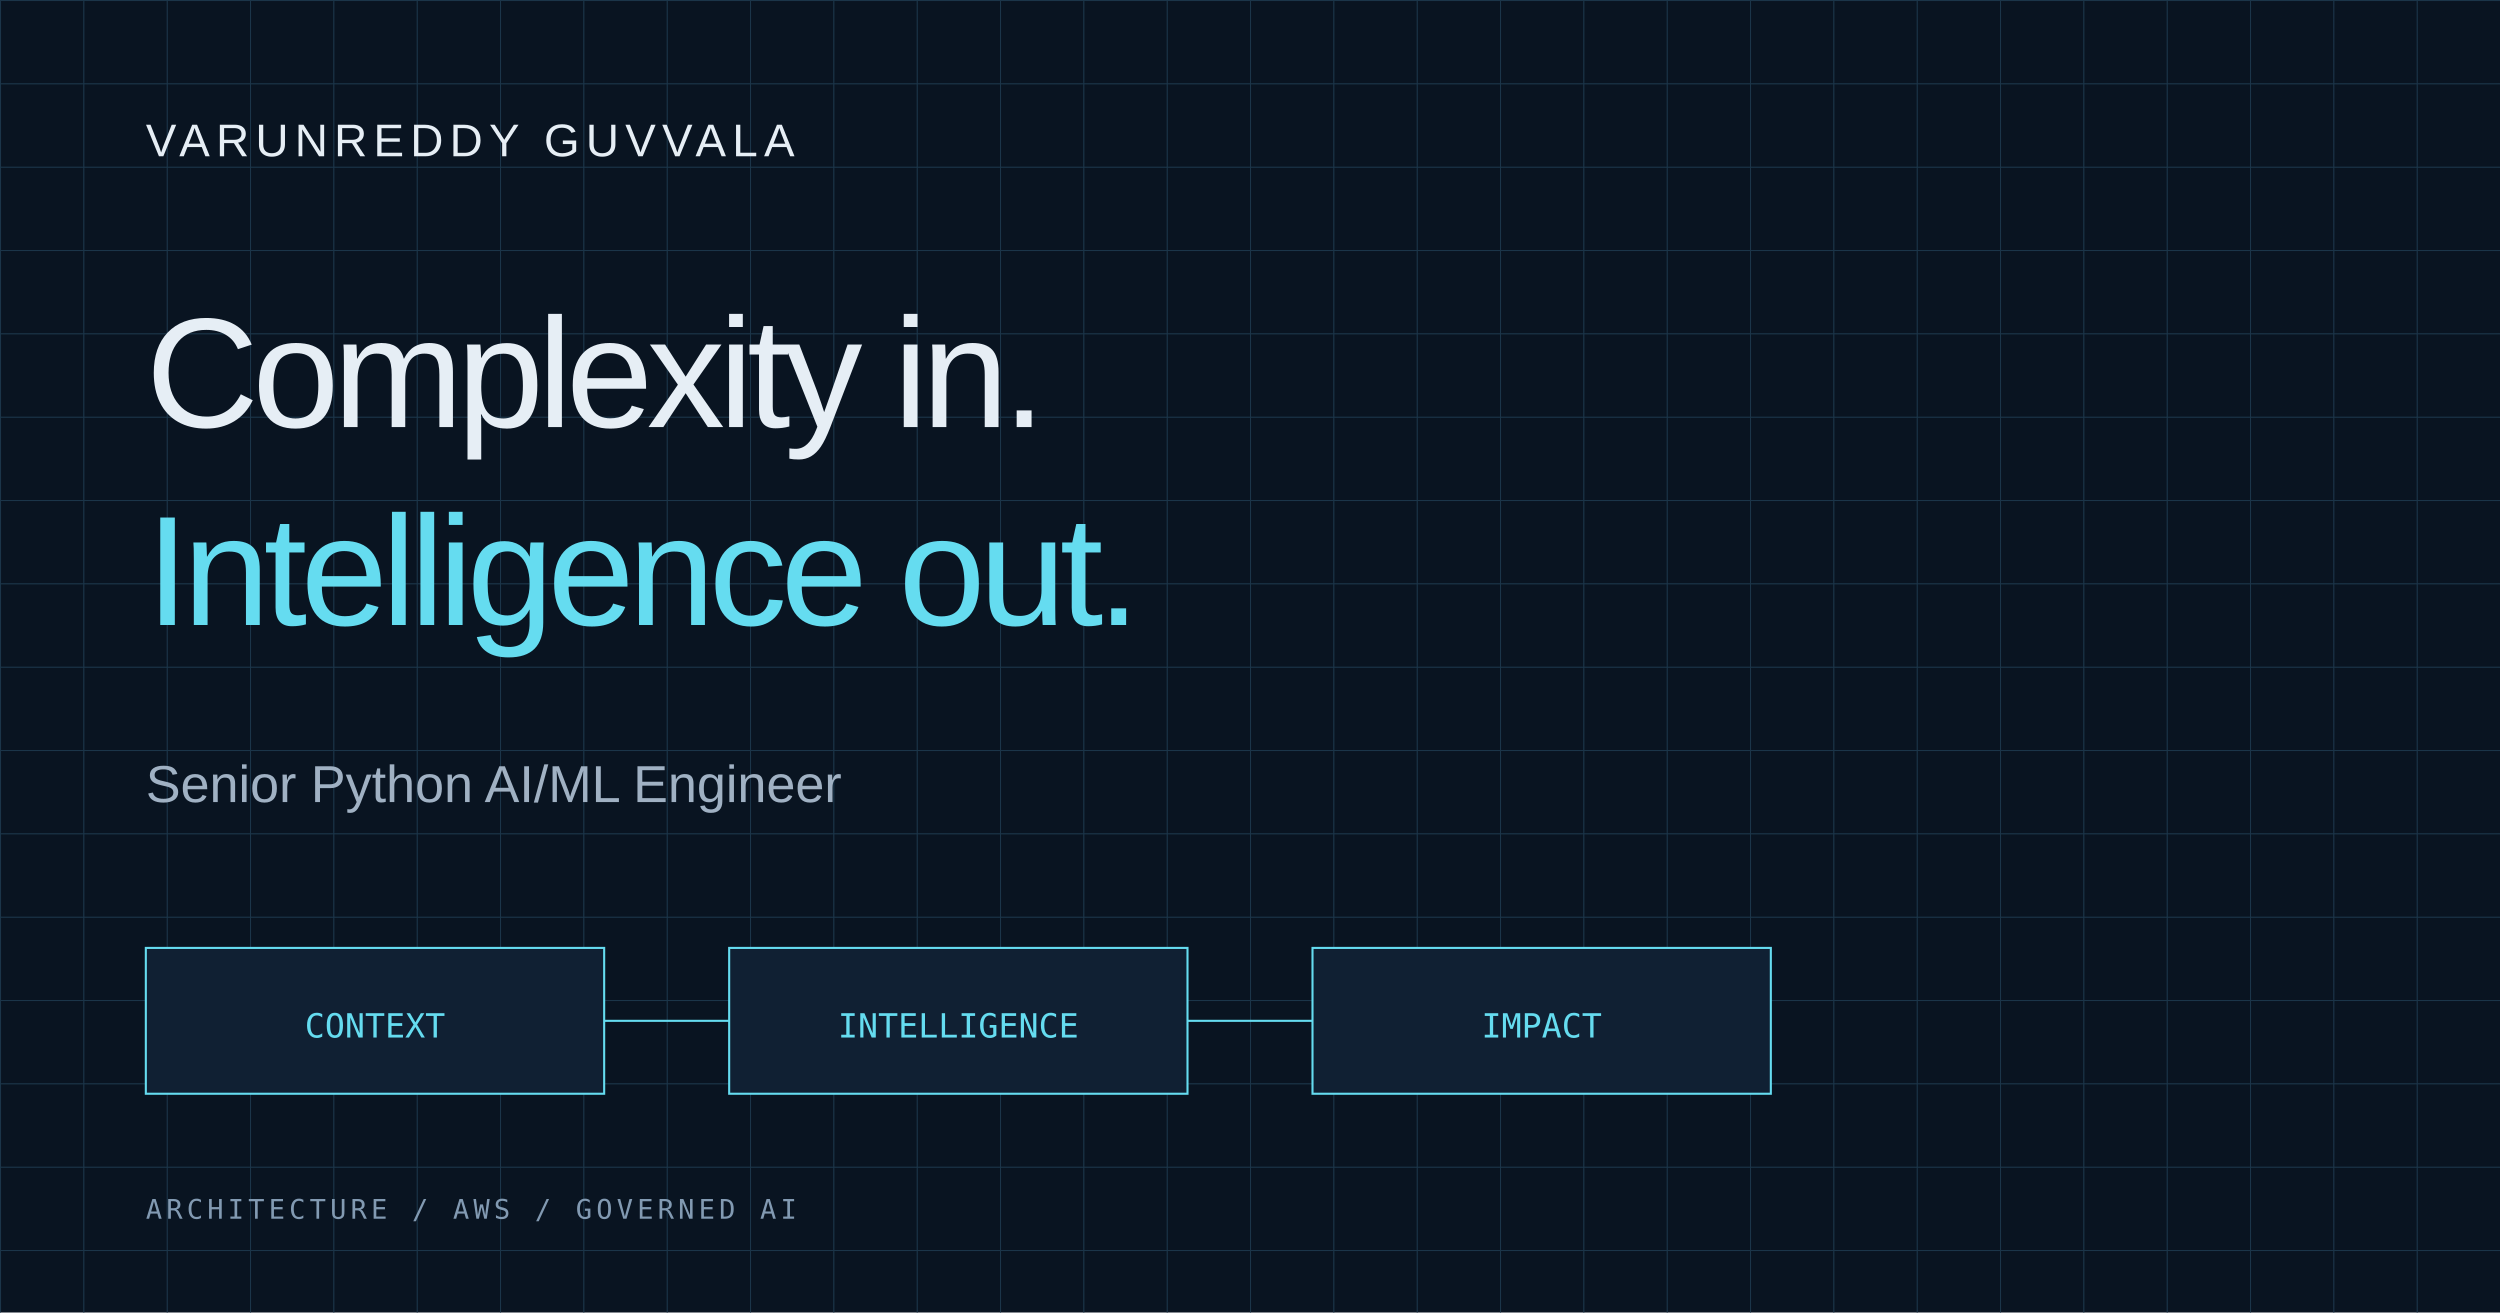
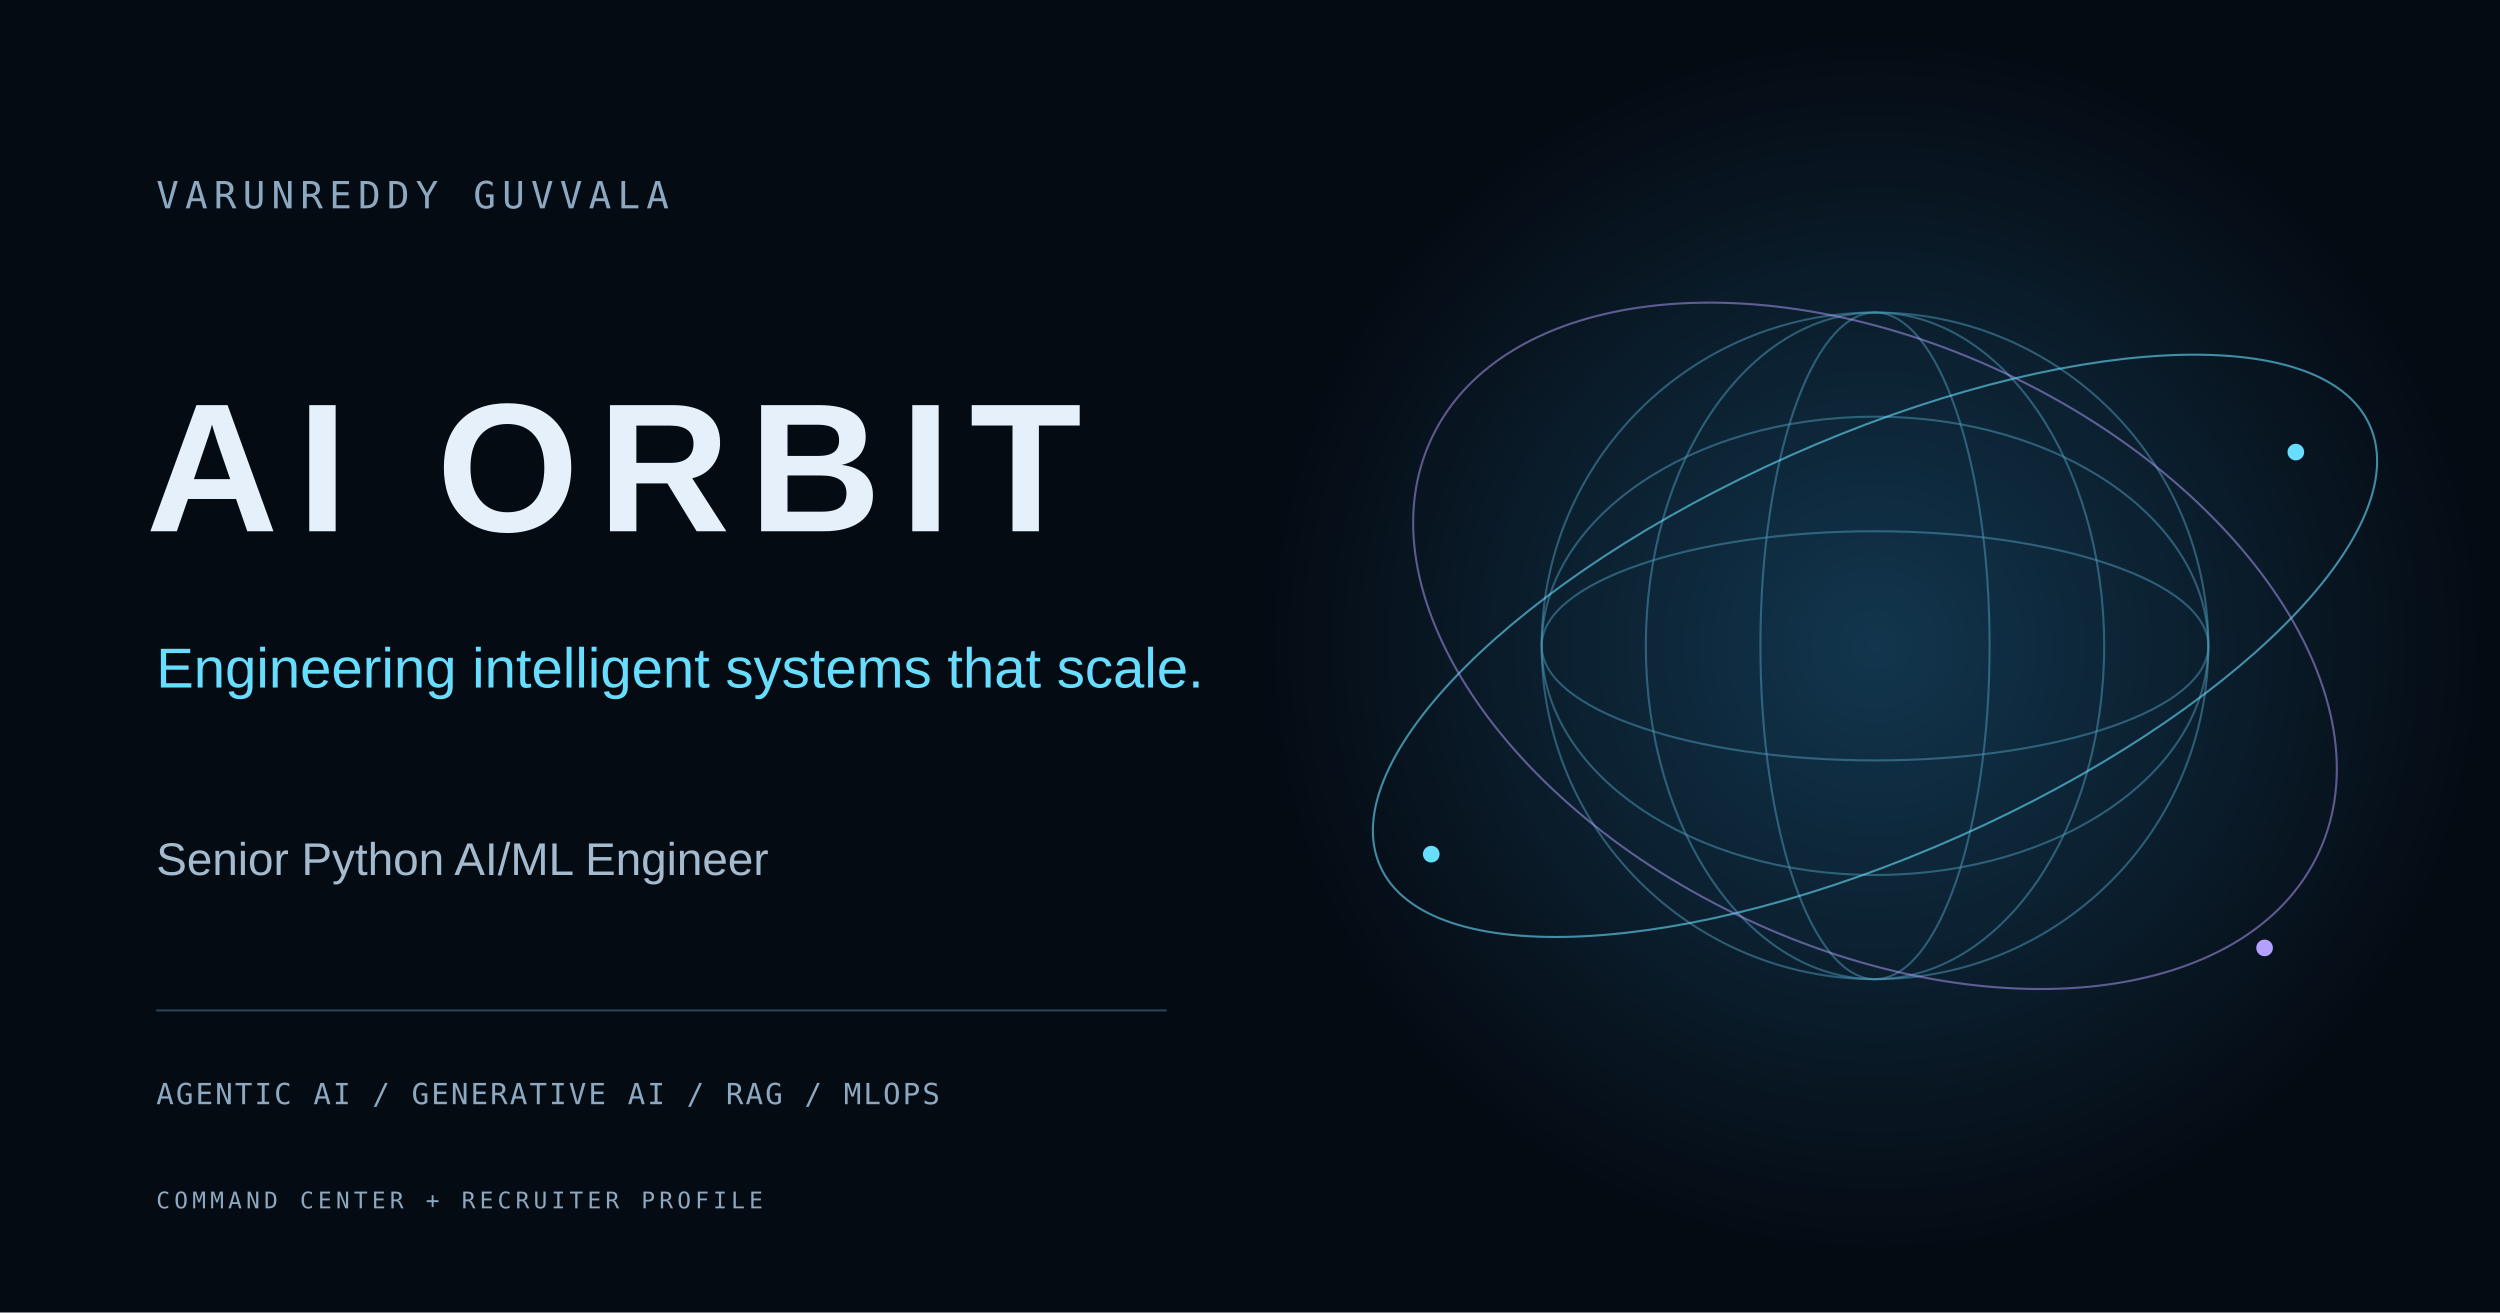
<svg xmlns="http://www.w3.org/2000/svg" width="1200" height="630" viewBox="0 0 1200 630">
  <defs>
-     <pattern id="g" width="40" height="40" patternUnits="userSpaceOnUse">
-       <path d="M40 0H0V40" fill="none" stroke="#1b3549" stroke-width="1" />
-     </pattern>
+     <radialGradient id="space">
+       <stop stop-color="#12364e" />
+       <stop offset="1" stop-color="#050b13" />
+     </radialGradient>
  </defs>
-   <rect width="1200" height="630" fill="#091421" />
-   <rect width="1200" height="630" fill="url(#g)" />
-   <text x="70" y="75" font-family="Arial,sans-serif" font-size="22" fill="#e6eef5" letter-spacing="3">VARUNREDDY GUVVALA</text>
-   <text x="70" y="205" font-family="Arial,sans-serif" font-size="75" fill="#e6eef5" letter-spacing="-3">Complexity in.</text>
-   <text x="70" y="300" font-family="Arial,sans-serif" font-size="75" fill="#65dcf0" letter-spacing="-3">Intelligence out.</text>
-   <text x="70" y="385" font-family="Arial,sans-serif" font-size="25" fill="#a0b1c3">Senior Python AI/ML Engineer</text>
-   <g fill="#102033" stroke="#65dcf0">
-     <rect x="70" y="455" width="220" height="70" />
-     <rect x="350" y="455" width="220" height="70" />
-     <rect x="630" y="455" width="220" height="70" />
-     <path d="M290 490H350M570 490H630" />
+   <rect width="1200" height="630" fill="#050b13" />
+   <circle cx="900" cy="310" r="290" fill="url(#space)" />
+   <g fill="none" stroke="#4e9dbc" stroke-opacity=".5">
+     <circle cx="900" cy="310" r="160" />
+     <ellipse cx="900" cy="310" rx="160" ry="55" />
+     <ellipse cx="900" cy="310" rx="160" ry="110" />
+     <ellipse cx="900" cy="310" rx="55" ry="160" />
+     <ellipse cx="900" cy="310" rx="110" ry="160" />
  </g>
-   <g fill="#65dcf0" font-family="monospace" font-size="16" text-anchor="middle">
-     <text x="180" y="498">CONTEXT</text>
-     <text x="460" y="498">INTELLIGENCE</text>
-     <text x="740" y="498">IMPACT</text>
+   <g fill="none">
+     <ellipse cx="900" cy="310" rx="260" ry="100" transform="rotate(-24 900 310)" stroke="#67deff" stroke-opacity=".6" />
+     <ellipse cx="900" cy="310" rx="235" ry="145" transform="rotate(25 900 310)" stroke="#b5a0ff" stroke-opacity=".5" />
  </g>
-   <text x="70" y="585" font-family="monospace" font-size="13" fill="#829ab2" letter-spacing="2">ARCHITECTURE / AWS / GOVERNED AI</text>
+   <g fill="#67deff">
+     <circle cx="687" cy="410" r="4" />
+     <circle cx="1102" cy="217" r="4" />
+   </g>
+   <circle cx="1087" cy="455" r="4" fill="#b5a0ff" />
+   <text x="75" y="100" font-family="monospace" font-size="18" fill="#8da9c1" letter-spacing="3">VARUNREDDY GUVVALA</text>
+   <text x="70" y="255" font-family="Arial,sans-serif" font-size="88" font-weight="600" fill="#e5f0fa" letter-spacing="9">AI ORBIT</text>
+   <text x="75" y="330" font-family="Arial,sans-serif" font-size="27" fill="#67deff">Engineering intelligent systems that scale.</text>
+   <text x="75" y="420" font-family="Arial,sans-serif" font-size="22" fill="#a4bbcf">Senior Python AI/ML Engineer</text>
+   <path d="M75 485H560" stroke="#294358" />
+   <text x="75" y="530" font-family="monospace" font-size="14" fill="#8da9c1" letter-spacing="1">AGENTIC AI / GENERATIVE AI / RAG / MLOPS</text>
+   <text x="75" y="580" font-family="monospace" font-size="11" fill="#8da9c1" letter-spacing="2">COMMAND CENTER + RECRUITER PROFILE</text>
</svg>
